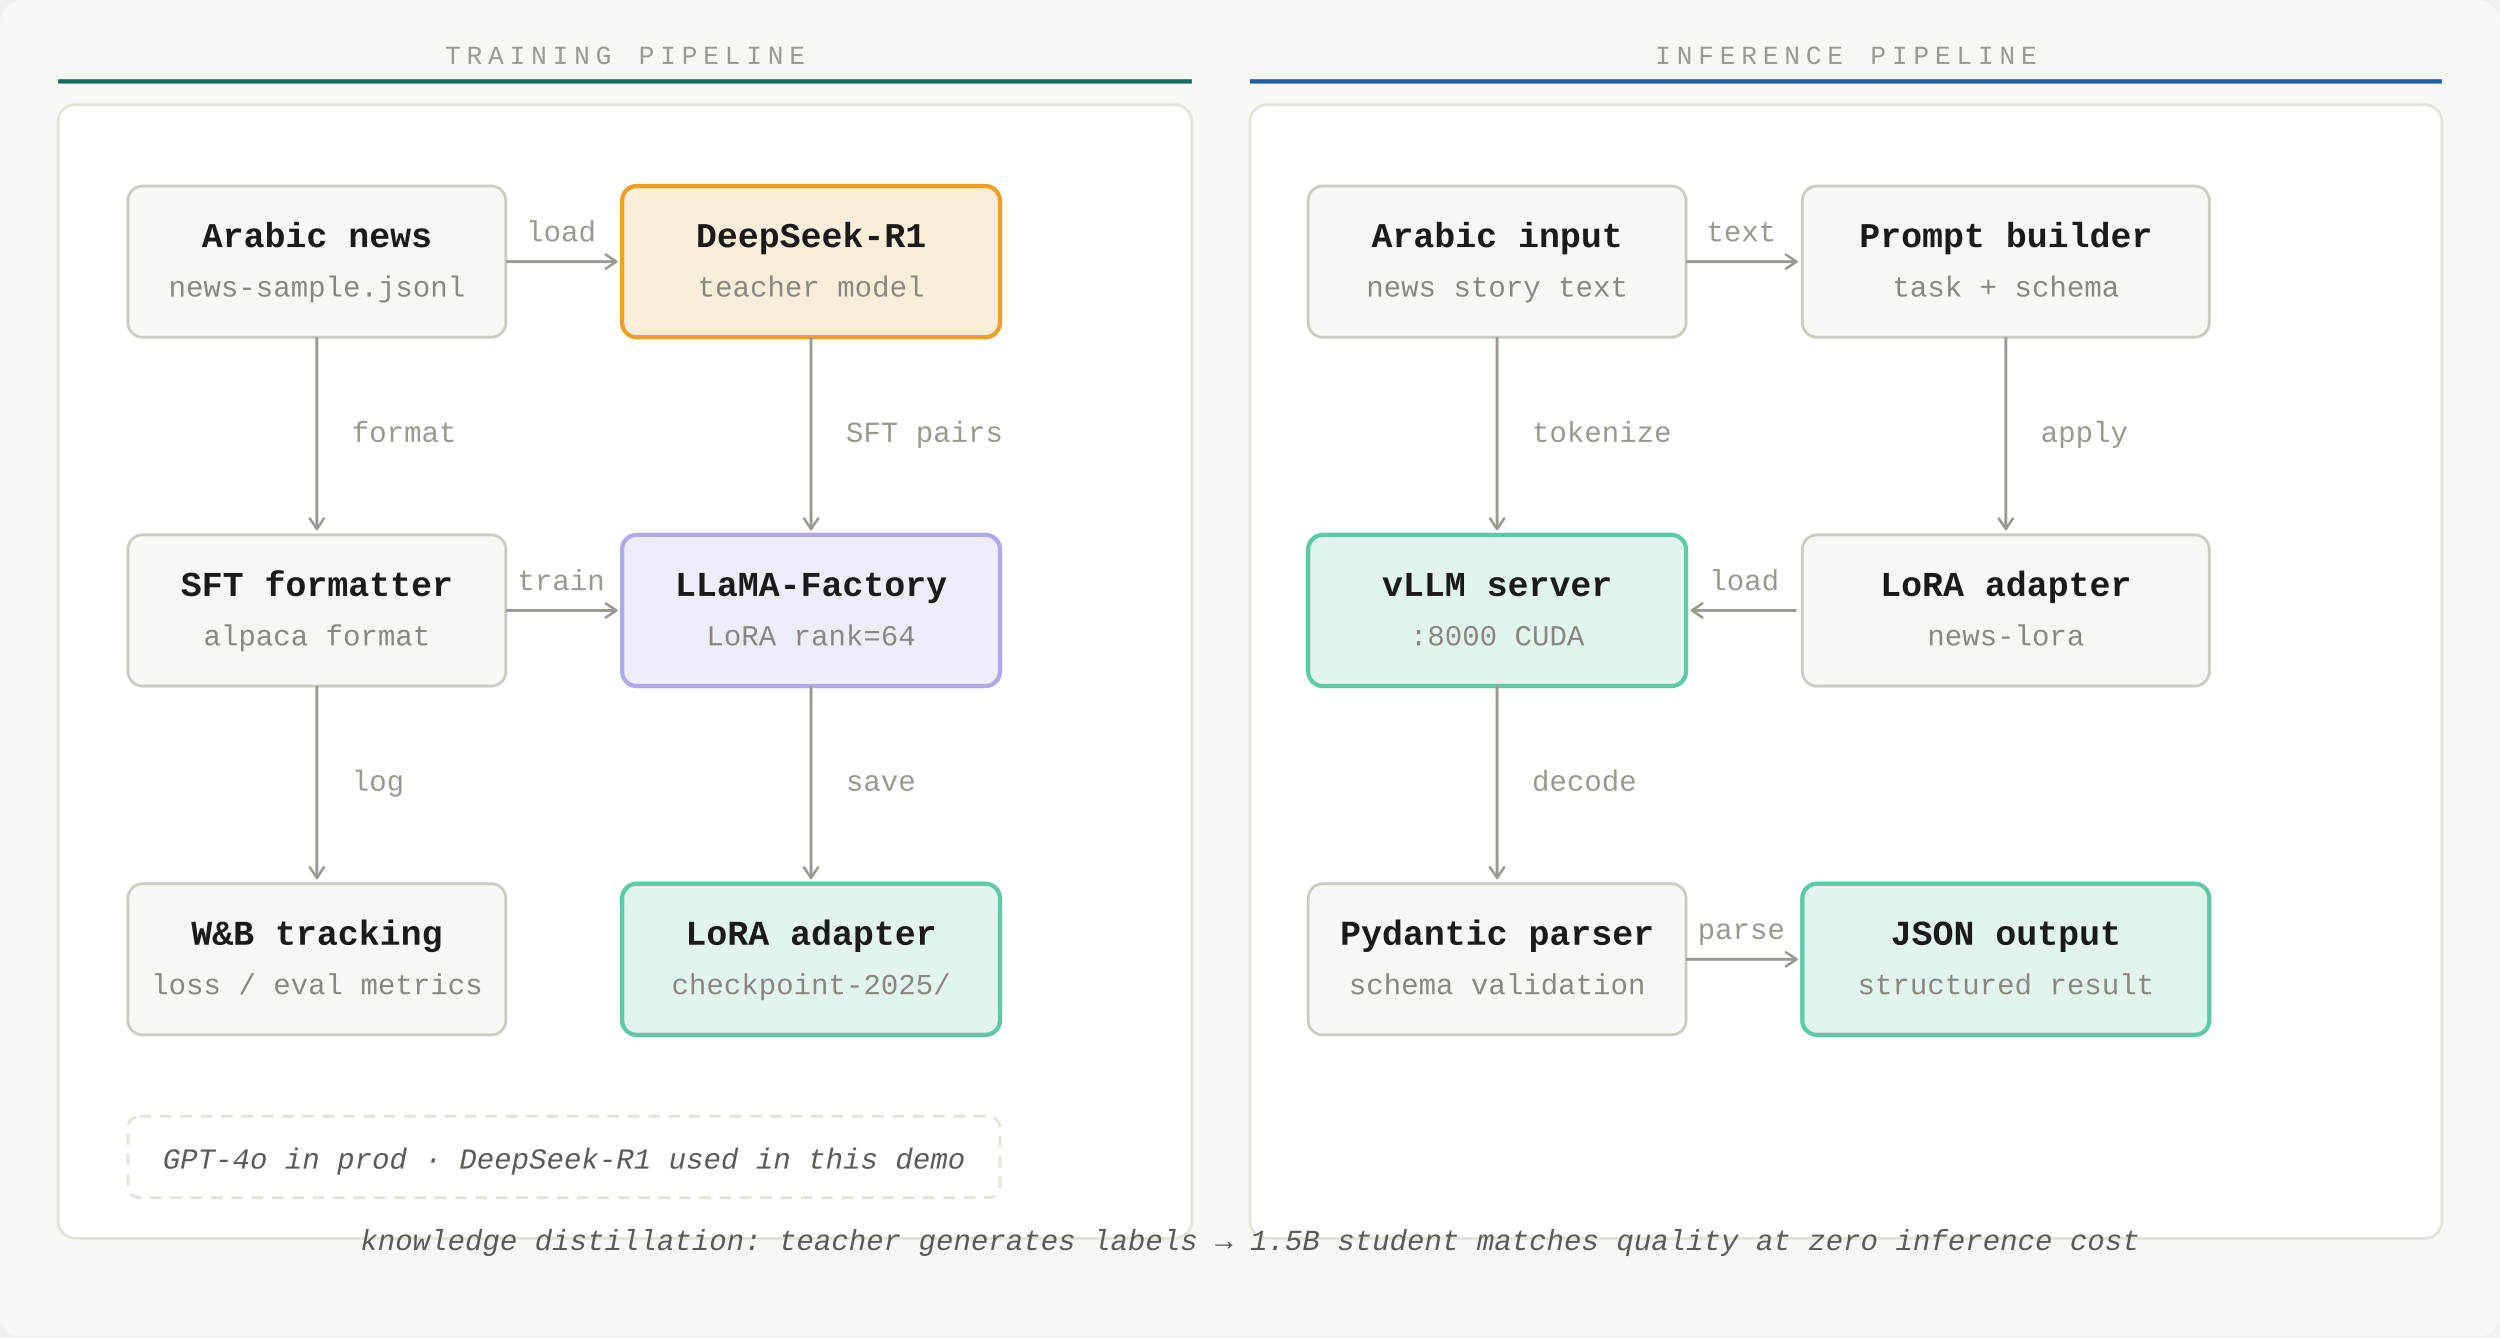
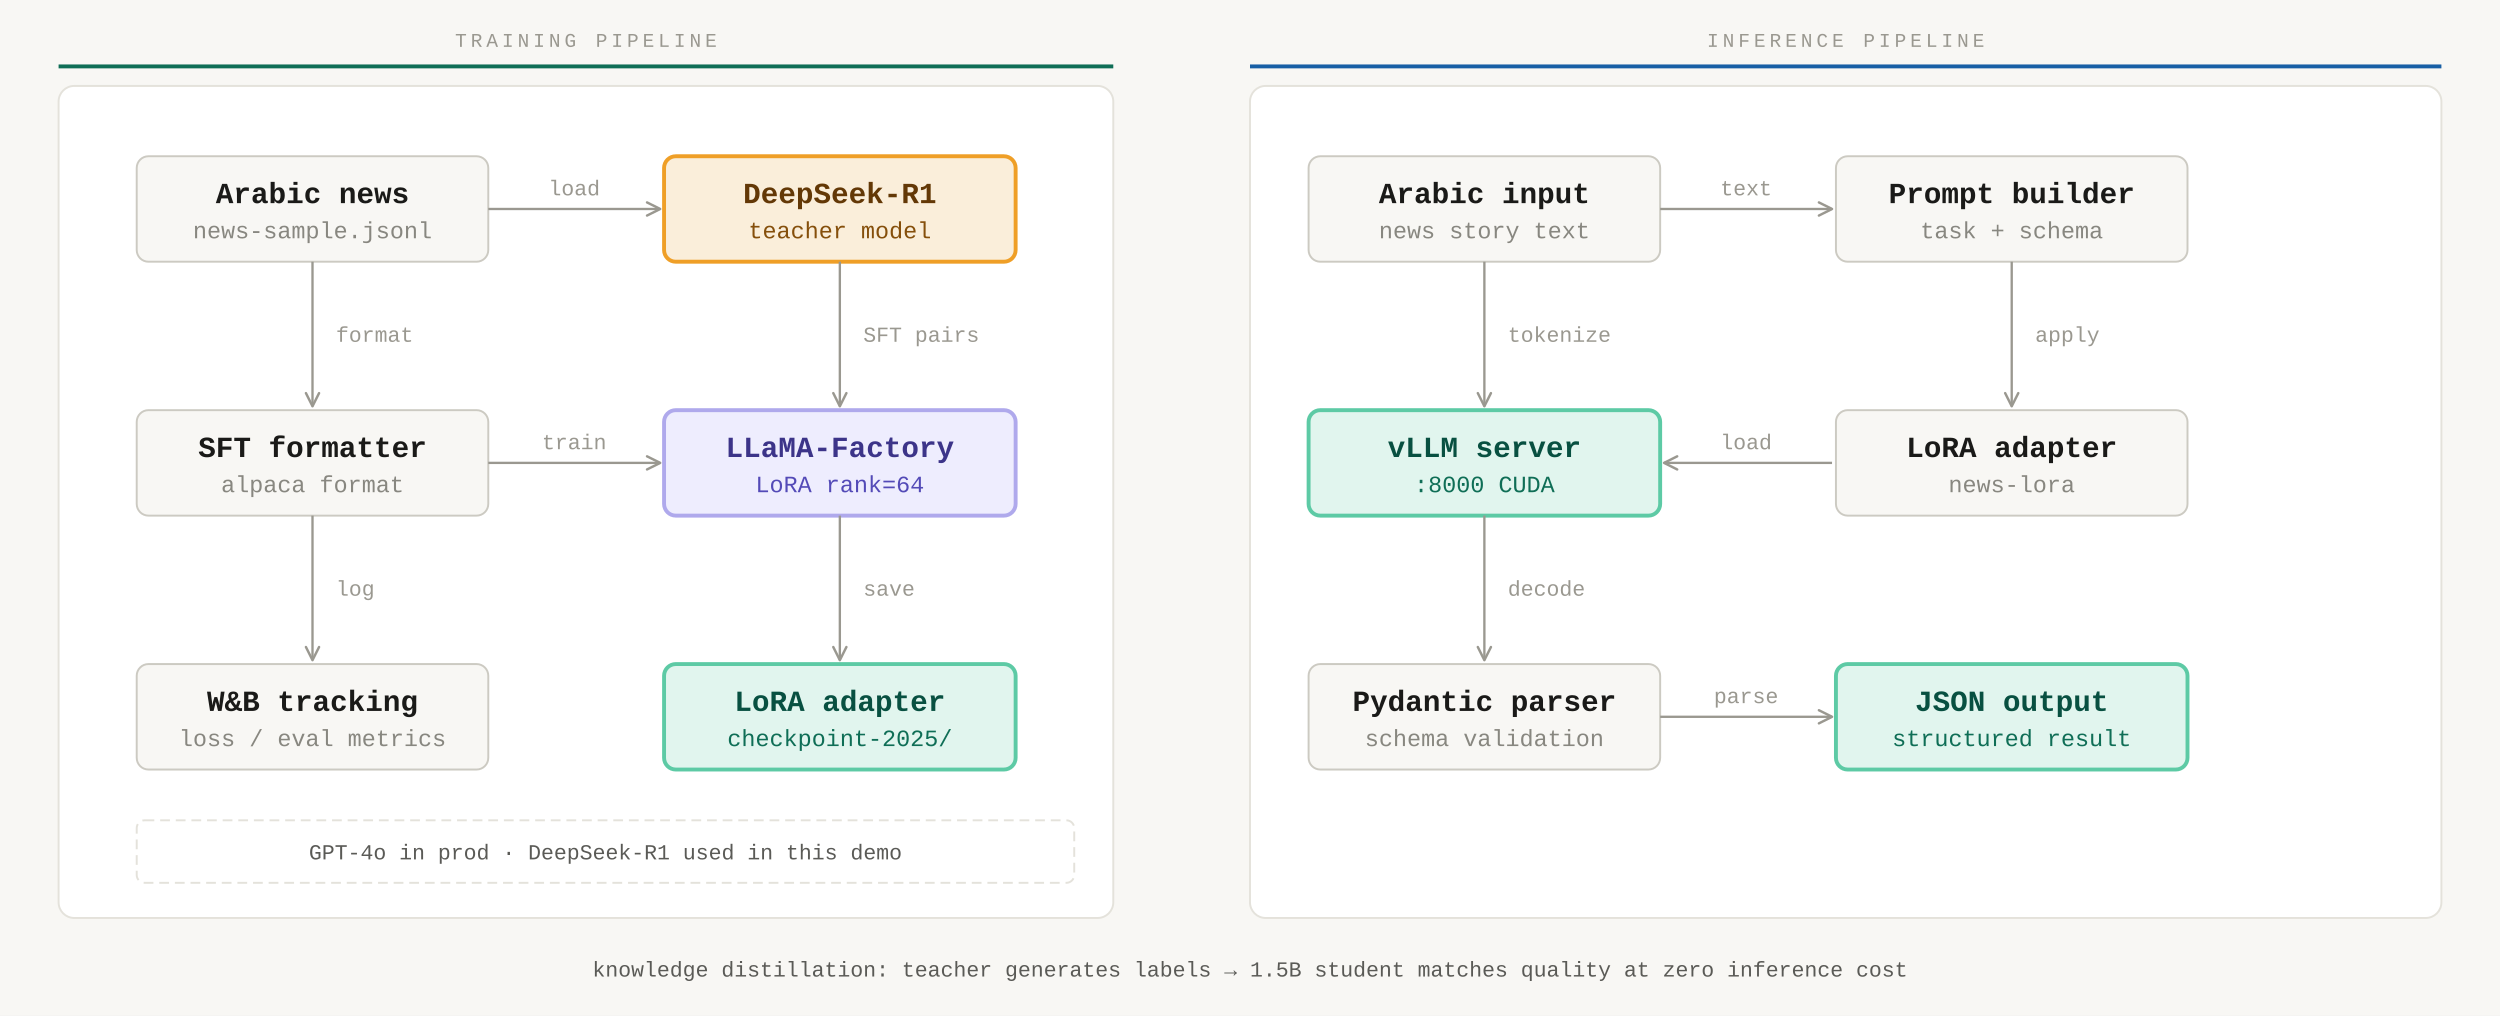
- <svg xmlns="http://www.w3.org/2000/svg" viewBox="0 0 860 460" font-family="'IBM Plex Mono', 'Courier New', monospace">
-   <style>
-   .bt { font-size:12px; font-weight:600; fill:#1a1a18; }
-   .bs { font-size:10px; fill:#888780; }
-   .lbl { font-size:10px; fill:#9a9890; }
-   .sec { font-size:9px; fill:#9a9890; letter-spacing:2px; }
-   .cap { font-size:10px; fill:#5a5a56; font-style:italic; }
- </style>
-   <rect width="860" height="460" fill="#f8f7f4" rx="8" />
-   <rect x="20" y="36" width="390" height="390" rx="6" fill="#ffffff" stroke="#e4e2db" stroke-width="1" />
-   <rect x="430" y="36" width="410" height="390" rx="6" fill="#ffffff" stroke="#e4e2db" stroke-width="1" />
-   <text class="sec" x="215" y="22" text-anchor="middle">TRAINING PIPELINE</text>
-   <line x1="20" y1="28" x2="410" y2="28" stroke="#0F6E56" stroke-width="1.5" />
-   <text class="sec" x="635" y="22" text-anchor="middle">INFERENCE PIPELINE</text>
-   <line x1="430" y1="28" x2="840" y2="28" stroke="#185FA5" stroke-width="1.5" />
-   <rect x="44" y="64" width="130" height="52" rx="5" fill="#f8f7f4" stroke="#cccac2" stroke-width="1" />
-   <text class="bt" x="109" y="85" text-anchor="middle">Arabic news</text>
-   <text class="bs" x="109" y="102" text-anchor="middle">news-sample.jsonl</text>
-   <rect x="214" y="64" width="130" height="52" rx="5" fill="#FAEEDA" stroke="#EF9F27" stroke-width="1.5" />
-   <text class="bt" x="279" y="85" text-anchor="middle" fill="#633806">DeepSeek-R1</text>
-   <text class="bs" x="279" y="102" text-anchor="middle" fill="#854F0B">teacher model</text>
-   <line x1="174" y1="90" x2="212" y2="90" stroke="#9a9890" stroke-width="1" marker-end="url(#arr)" />
-   <text class="lbl" x="193" y="83" text-anchor="middle">load</text>
-   <rect x="44" y="184" width="130" height="52" rx="5" fill="#f8f7f4" stroke="#cccac2" stroke-width="1" />
-   <text class="bt" x="109" y="205" text-anchor="middle">SFT formatter</text>
-   <text class="bs" x="109" y="222" text-anchor="middle">alpaca format</text>
-   <rect x="214" y="184" width="130" height="52" rx="5" fill="#EEEDFE" stroke="#AFA9EC" stroke-width="1.5" />
-   <text class="bt" x="279" y="205" text-anchor="middle" fill="#3C3489">LLaMA-Factory</text>
-   <text class="bs" x="279" y="222" text-anchor="middle" fill="#534AB7">LoRA rank=64</text>
-   <line x1="109" y1="116" x2="109" y2="182" stroke="#9a9890" stroke-width="1" marker-end="url(#arr)" />
-   <text class="lbl" x="121" y="152">format</text>
-   <line x1="279" y1="116" x2="279" y2="182" stroke="#9a9890" stroke-width="1" marker-end="url(#arr)" />
-   <text class="lbl" x="291" y="152">SFT pairs</text>
-   <line x1="174" y1="210" x2="212" y2="210" stroke="#9a9890" stroke-width="1" marker-end="url(#arr)" />
-   <text class="lbl" x="193" y="203" text-anchor="middle">train</text>
-   <rect x="44" y="304" width="130" height="52" rx="5" fill="#f8f7f4" stroke="#cccac2" stroke-width="1" />
-   <text class="bt" x="109" y="325" text-anchor="middle">W&amp;B tracking</text>
-   <text class="bs" x="109" y="342" text-anchor="middle">loss / eval metrics</text>
-   <rect x="214" y="304" width="130" height="52" rx="5" fill="#E1F5EE" stroke="#5DCAA5" stroke-width="1.5" />
-   <text class="bt" x="279" y="325" text-anchor="middle" fill="#085041">LoRA adapter</text>
-   <text class="bs" x="279" y="342" text-anchor="middle" fill="#0F6E56">checkpoint-2025/</text>
-   <line x1="109" y1="236" x2="109" y2="302" stroke="#9a9890" stroke-width="1" marker-end="url(#arr)" />
-   <text class="lbl" x="121" y="272">log</text>
-   <line x1="279" y1="236" x2="279" y2="302" stroke="#9a9890" stroke-width="1" marker-end="url(#arr)" />
-   <text class="lbl" x="291" y="272">save</text>
-   <rect x="44" y="384" width="300" height="28" rx="4" fill="none" stroke="#e4e2db" stroke-width="1" stroke-dasharray="4 3" />
-   <text class="cap" x="194" y="402" text-anchor="middle">GPT-4o in prod · DeepSeek-R1 used in this demo</text>
-   <rect x="450" y="64" width="130" height="52" rx="5" fill="#f8f7f4" stroke="#cccac2" stroke-width="1" />
-   <text class="bt" x="515" y="85" text-anchor="middle">Arabic input</text>
-   <text class="bs" x="515" y="102" text-anchor="middle">news story text</text>
-   <rect x="620" y="64" width="140" height="52" rx="5" fill="#f8f7f4" stroke="#cccac2" stroke-width="1" />
-   <text class="bt" x="690" y="85" text-anchor="middle">Prompt builder</text>
-   <text class="bs" x="690" y="102" text-anchor="middle">task + schema</text>
-   <line x1="580" y1="90" x2="618" y2="90" stroke="#9a9890" stroke-width="1" marker-end="url(#arr)" />
-   <text class="lbl" x="599" y="83" text-anchor="middle">text</text>
-   <rect x="450" y="184" width="130" height="52" rx="5" fill="#E1F5EE" stroke="#5DCAA5" stroke-width="1.5" />
-   <text class="bt" x="515" y="205" text-anchor="middle" fill="#085041">vLLM server</text>
-   <text class="bs" x="515" y="222" text-anchor="middle" fill="#0F6E56">:8000  CUDA</text>
-   <rect x="620" y="184" width="140" height="52" rx="5" fill="#f8f7f4" stroke="#cccac2" stroke-width="1" />
-   <text class="bt" x="690" y="205" text-anchor="middle">LoRA adapter</text>
-   <text class="bs" x="690" y="222" text-anchor="middle">news-lora</text>
-   <line x1="515" y1="116" x2="515" y2="182" stroke="#9a9890" stroke-width="1" marker-end="url(#arr)" />
-   <text class="lbl" x="527" y="152">tokenize</text>
-   <line x1="690" y1="116" x2="690" y2="182" stroke="#9a9890" stroke-width="1" marker-end="url(#arr)" />
-   <text class="lbl" x="702" y="152">apply</text>
-   <line x1="618" y1="210" x2="582" y2="210" stroke="#9a9890" stroke-width="1" marker-end="url(#arr)" />
-   <text class="lbl" x="600" y="203" text-anchor="middle">load</text>
-   <rect x="450" y="304" width="130" height="52" rx="5" fill="#f8f7f4" stroke="#cccac2" stroke-width="1" />
-   <text class="bt" x="515" y="325" text-anchor="middle">Pydantic parser</text>
-   <text class="bs" x="515" y="342" text-anchor="middle">schema validation</text>
-   <rect x="620" y="304" width="140" height="52" rx="5" fill="#E1F5EE" stroke="#5DCAA5" stroke-width="1.5" />
-   <text class="bt" x="690" y="325" text-anchor="middle" fill="#085041">JSON output</text>
-   <text class="bs" x="690" y="342" text-anchor="middle" fill="#0F6E56">structured result</text>
-   <line x1="515" y1="236" x2="515" y2="302" stroke="#9a9890" stroke-width="1" marker-end="url(#arr)" />
-   <text class="lbl" x="527" y="272">decode</text>
-   <line x1="580" y1="330" x2="618" y2="330" stroke="#9a9890" stroke-width="1" marker-end="url(#arr)" />
-   <text class="lbl" x="599" y="323" text-anchor="middle">parse</text>
-   <text class="cap" x="430" y="430" text-anchor="middle">knowledge distillation: teacher generates labels → 1.5B student matches quality at zero inference cost</text>
+ <svg xmlns="http://www.w3.org/2000/svg" width="1280" height="520" viewBox="0 0 1280 520">
  <defs>
-     <marker id="arr" viewBox="0 0 10 10" refX="8" refY="5" markerWidth="6" markerHeight="6" orient="auto-start-reverse">
-       <path d="M2 1L8 5L2 9" fill="none" stroke="#9a9890" stroke-width="1.5" stroke-linecap="round" stroke-linejoin="round" />
+     <marker id="arr" viewBox="0 0 10 10" refX="9" refY="5" markerWidth="7" markerHeight="7" orient="auto-start-reverse">
+       <path d="M1 1L9 5L1 9" fill="none" stroke="#9a9890" stroke-width="1.5" stroke-linecap="round" stroke-linejoin="round" />
    </marker>
+     <style>
+     text { font-family: 'IBM Plex Mono', 'Courier New', monospace; }
+     .title { font-size: 15px; font-weight: 600; fill: #1a1a18; }
+     .sub   { font-size: 12px; fill: #888780; }
+     .lbl   { font-size: 11px; fill: #9a9890; }
+     .sec   { font-size: 10px; fill: #9a9890; letter-spacing: 2px; }
+     .cap   { font-size: 11px; fill: #5a5a56; }
+     .at    { fill: #633806; } .as { fill: #854F0B; }
+     .pt    { fill: #3C3489; } .ps { fill: #534AB7; }
+     .gt    { fill: #085041; } .gs { fill: #0F6E56; }
+   </style>
  </defs>
+   <rect width="1280" height="520" fill="#f8f7f4" />
+   <rect x="30" y="44" width="540" height="426" rx="8" fill="#ffffff" stroke="#e4e2db" stroke-width="1" />
+   <rect x="640" y="44" width="610" height="426" rx="8" fill="#ffffff" stroke="#e4e2db" stroke-width="1" />
+   <line x1="30" y1="34" x2="570" y2="34" stroke="#0F6E56" stroke-width="2" />
+   <text class="sec" x="300" y="24" text-anchor="middle">TRAINING PIPELINE</text>
+   <line x1="640" y1="34" x2="1250" y2="34" stroke="#185FA5" stroke-width="2" />
+   <text class="sec" x="945" y="24" text-anchor="middle">INFERENCE PIPELINE</text>
+   <rect x="70" y="80" width="180" height="54" rx="6" fill="#f8f7f4" stroke="#cccac2" stroke-width="1" />
+   <text class="title" x="160" y="104" text-anchor="middle">Arabic news</text>
+   <text class="sub" x="160" y="122" text-anchor="middle">news-sample.jsonl</text>
+   <rect x="340" y="80" width="180" height="54" rx="6" fill="#FAEEDA" stroke="#EF9F27" stroke-width="2" />
+   <text class="title at" x="430" y="104" text-anchor="middle">DeepSeek-R1</text>
+   <text class="sub   as" x="430" y="122" text-anchor="middle">teacher model</text>
+   <line x1="250" y1="107" x2="338" y2="107" stroke="#9a9890" stroke-width="1.2" marker-end="url(#arr)" />
+   <text class="lbl" x="294" y="100" text-anchor="middle">load</text>
+   <rect x="70" y="210" width="180" height="54" rx="6" fill="#f8f7f4" stroke="#cccac2" stroke-width="1" />
+   <text class="title" x="160" y="234" text-anchor="middle">SFT formatter</text>
+   <text class="sub" x="160" y="252" text-anchor="middle">alpaca format</text>
+   <rect x="340" y="210" width="180" height="54" rx="6" fill="#EEEDFE" stroke="#AFA9EC" stroke-width="2" />
+   <text class="title pt" x="430" y="234" text-anchor="middle">LLaMA-Factory</text>
+   <text class="sub   ps" x="430" y="252" text-anchor="middle">LoRA rank=64</text>
+   <line x1="160" y1="134" x2="160" y2="208" stroke="#9a9890" stroke-width="1.2" marker-end="url(#arr)" />
+   <text class="lbl" x="172" y="175">format</text>
+   <line x1="430" y1="134" x2="430" y2="208" stroke="#9a9890" stroke-width="1.2" marker-end="url(#arr)" />
+   <text class="lbl" x="442" y="175">SFT pairs</text>
+   <line x1="250" y1="237" x2="338" y2="237" stroke="#9a9890" stroke-width="1.2" marker-end="url(#arr)" />
+   <text class="lbl" x="294" y="230" text-anchor="middle">train</text>
+   <rect x="70" y="340" width="180" height="54" rx="6" fill="#f8f7f4" stroke="#cccac2" stroke-width="1" />
+   <text class="title" x="160" y="364" text-anchor="middle">W&amp;B tracking</text>
+   <text class="sub" x="160" y="382" text-anchor="middle">loss / eval metrics</text>
+   <rect x="340" y="340" width="180" height="54" rx="6" fill="#E1F5EE" stroke="#5DCAA5" stroke-width="2" />
+   <text class="title gt" x="430" y="364" text-anchor="middle">LoRA adapter</text>
+   <text class="sub   gs" x="430" y="382" text-anchor="middle">checkpoint-2025/</text>
+   <line x1="160" y1="264" x2="160" y2="338" stroke="#9a9890" stroke-width="1.2" marker-end="url(#arr)" />
+   <text class="lbl" x="172" y="305">log</text>
+   <line x1="430" y1="264" x2="430" y2="338" stroke="#9a9890" stroke-width="1.2" marker-end="url(#arr)" />
+   <text class="lbl" x="442" y="305">save</text>
+   <rect x="70" y="420" width="480" height="32" rx="4" fill="none" stroke="#e4e2db" stroke-width="1" stroke-dasharray="5 3" />
+   <text class="cap" x="310" y="440" text-anchor="middle">GPT-4o in prod  ·  DeepSeek-R1 used in this demo</text>
+   <rect x="670" y="80" width="180" height="54" rx="6" fill="#f8f7f4" stroke="#cccac2" stroke-width="1" />
+   <text class="title" x="760" y="104" text-anchor="middle">Arabic input</text>
+   <text class="sub" x="760" y="122" text-anchor="middle">news story text</text>
+   <rect x="940" y="80" width="180" height="54" rx="6" fill="#f8f7f4" stroke="#cccac2" stroke-width="1" />
+   <text class="title" x="1030" y="104" text-anchor="middle">Prompt builder</text>
+   <text class="sub" x="1030" y="122" text-anchor="middle">task + schema</text>
+   <line x1="850" y1="107" x2="938" y2="107" stroke="#9a9890" stroke-width="1.2" marker-end="url(#arr)" />
+   <text class="lbl" x="894" y="100" text-anchor="middle">text</text>
+   <rect x="670" y="210" width="180" height="54" rx="6" fill="#E1F5EE" stroke="#5DCAA5" stroke-width="2" />
+   <text class="title gt" x="760" y="234" text-anchor="middle">vLLM server</text>
+   <text class="sub   gs" x="760" y="252" text-anchor="middle">:8000  CUDA</text>
+   <rect x="940" y="210" width="180" height="54" rx="6" fill="#f8f7f4" stroke="#cccac2" stroke-width="1" />
+   <text class="title" x="1030" y="234" text-anchor="middle">LoRA adapter</text>
+   <text class="sub" x="1030" y="252" text-anchor="middle">news-lora</text>
+   <line x1="760" y1="134" x2="760" y2="208" stroke="#9a9890" stroke-width="1.2" marker-end="url(#arr)" />
+   <text class="lbl" x="772" y="175">tokenize</text>
+   <line x1="1030" y1="134" x2="1030" y2="208" stroke="#9a9890" stroke-width="1.2" marker-end="url(#arr)" />
+   <text class="lbl" x="1042" y="175">apply</text>
+   <line x1="938" y1="237" x2="852" y2="237" stroke="#9a9890" stroke-width="1.2" marker-end="url(#arr)" />
+   <text class="lbl" x="894" y="230" text-anchor="middle">load</text>
+   <rect x="670" y="340" width="180" height="54" rx="6" fill="#f8f7f4" stroke="#cccac2" stroke-width="1" />
+   <text class="title" x="760" y="364" text-anchor="middle">Pydantic parser</text>
+   <text class="sub" x="760" y="382" text-anchor="middle">schema validation</text>
+   <rect x="940" y="340" width="180" height="54" rx="6" fill="#E1F5EE" stroke="#5DCAA5" stroke-width="2" />
+   <text class="title gt" x="1030" y="364" text-anchor="middle">JSON output</text>
+   <text class="sub   gs" x="1030" y="382" text-anchor="middle">structured result</text>
+   <line x1="760" y1="264" x2="760" y2="338" stroke="#9a9890" stroke-width="1.2" marker-end="url(#arr)" />
+   <text class="lbl" x="772" y="305">decode</text>
+   <line x1="850" y1="367" x2="938" y2="367" stroke="#9a9890" stroke-width="1.2" marker-end="url(#arr)" />
+   <text class="lbl" x="894" y="360" text-anchor="middle">parse</text>
+   <text class="cap" x="640" y="500" text-anchor="middle">knowledge distillation: teacher generates labels → 1.5B student matches quality at zero inference cost</text>
</svg>
